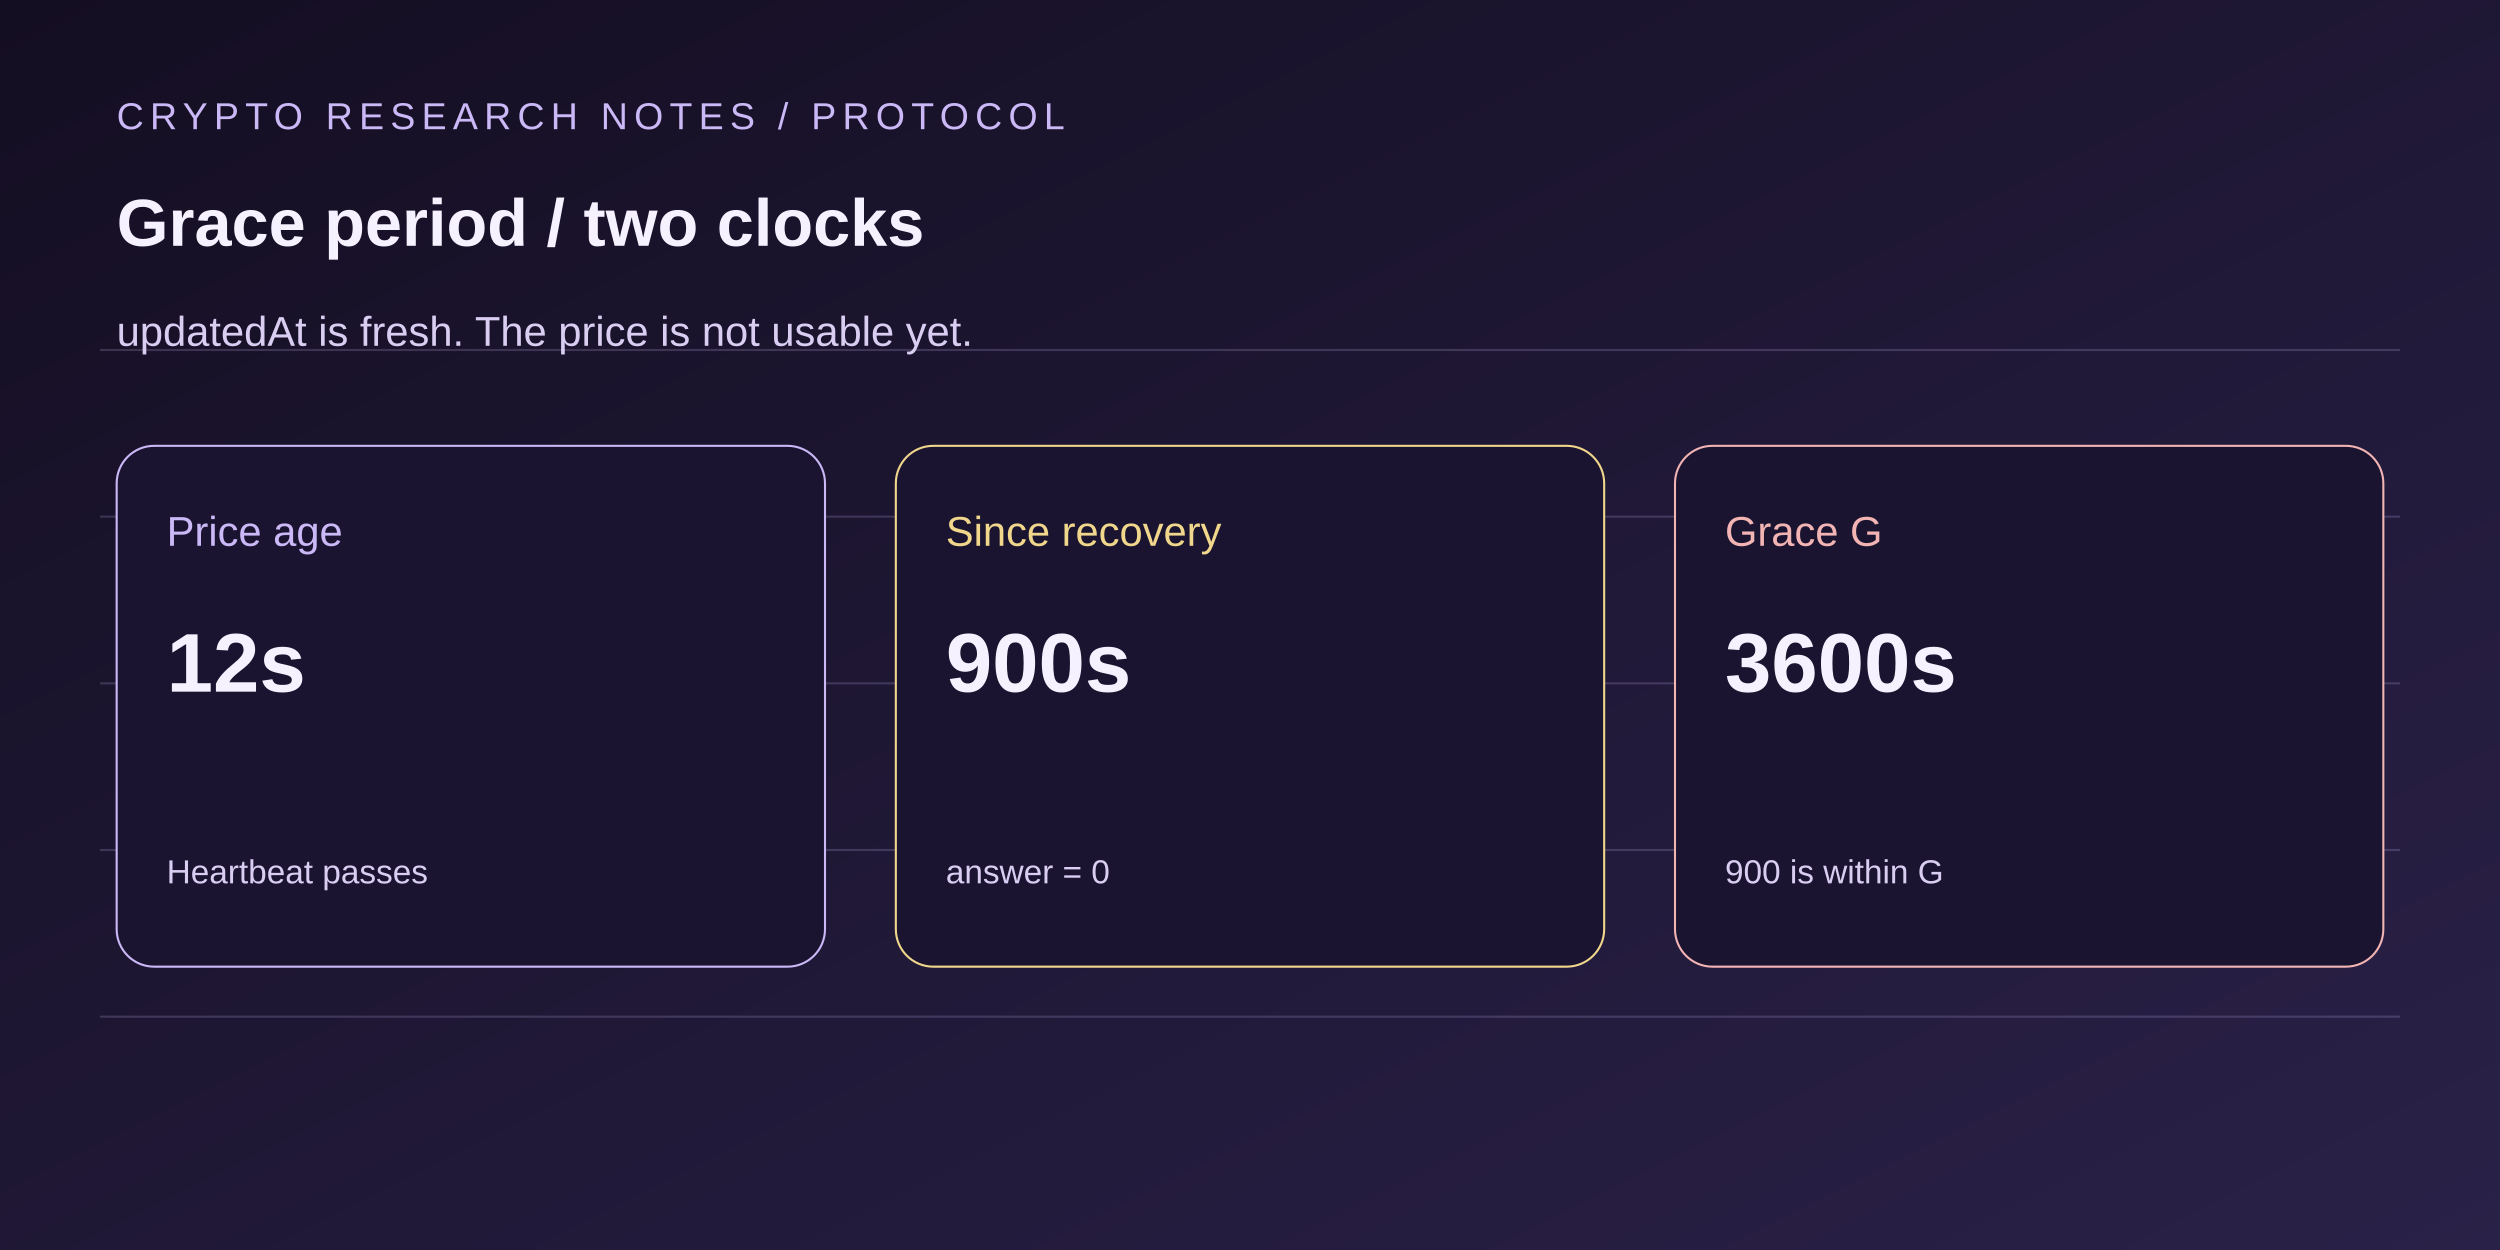
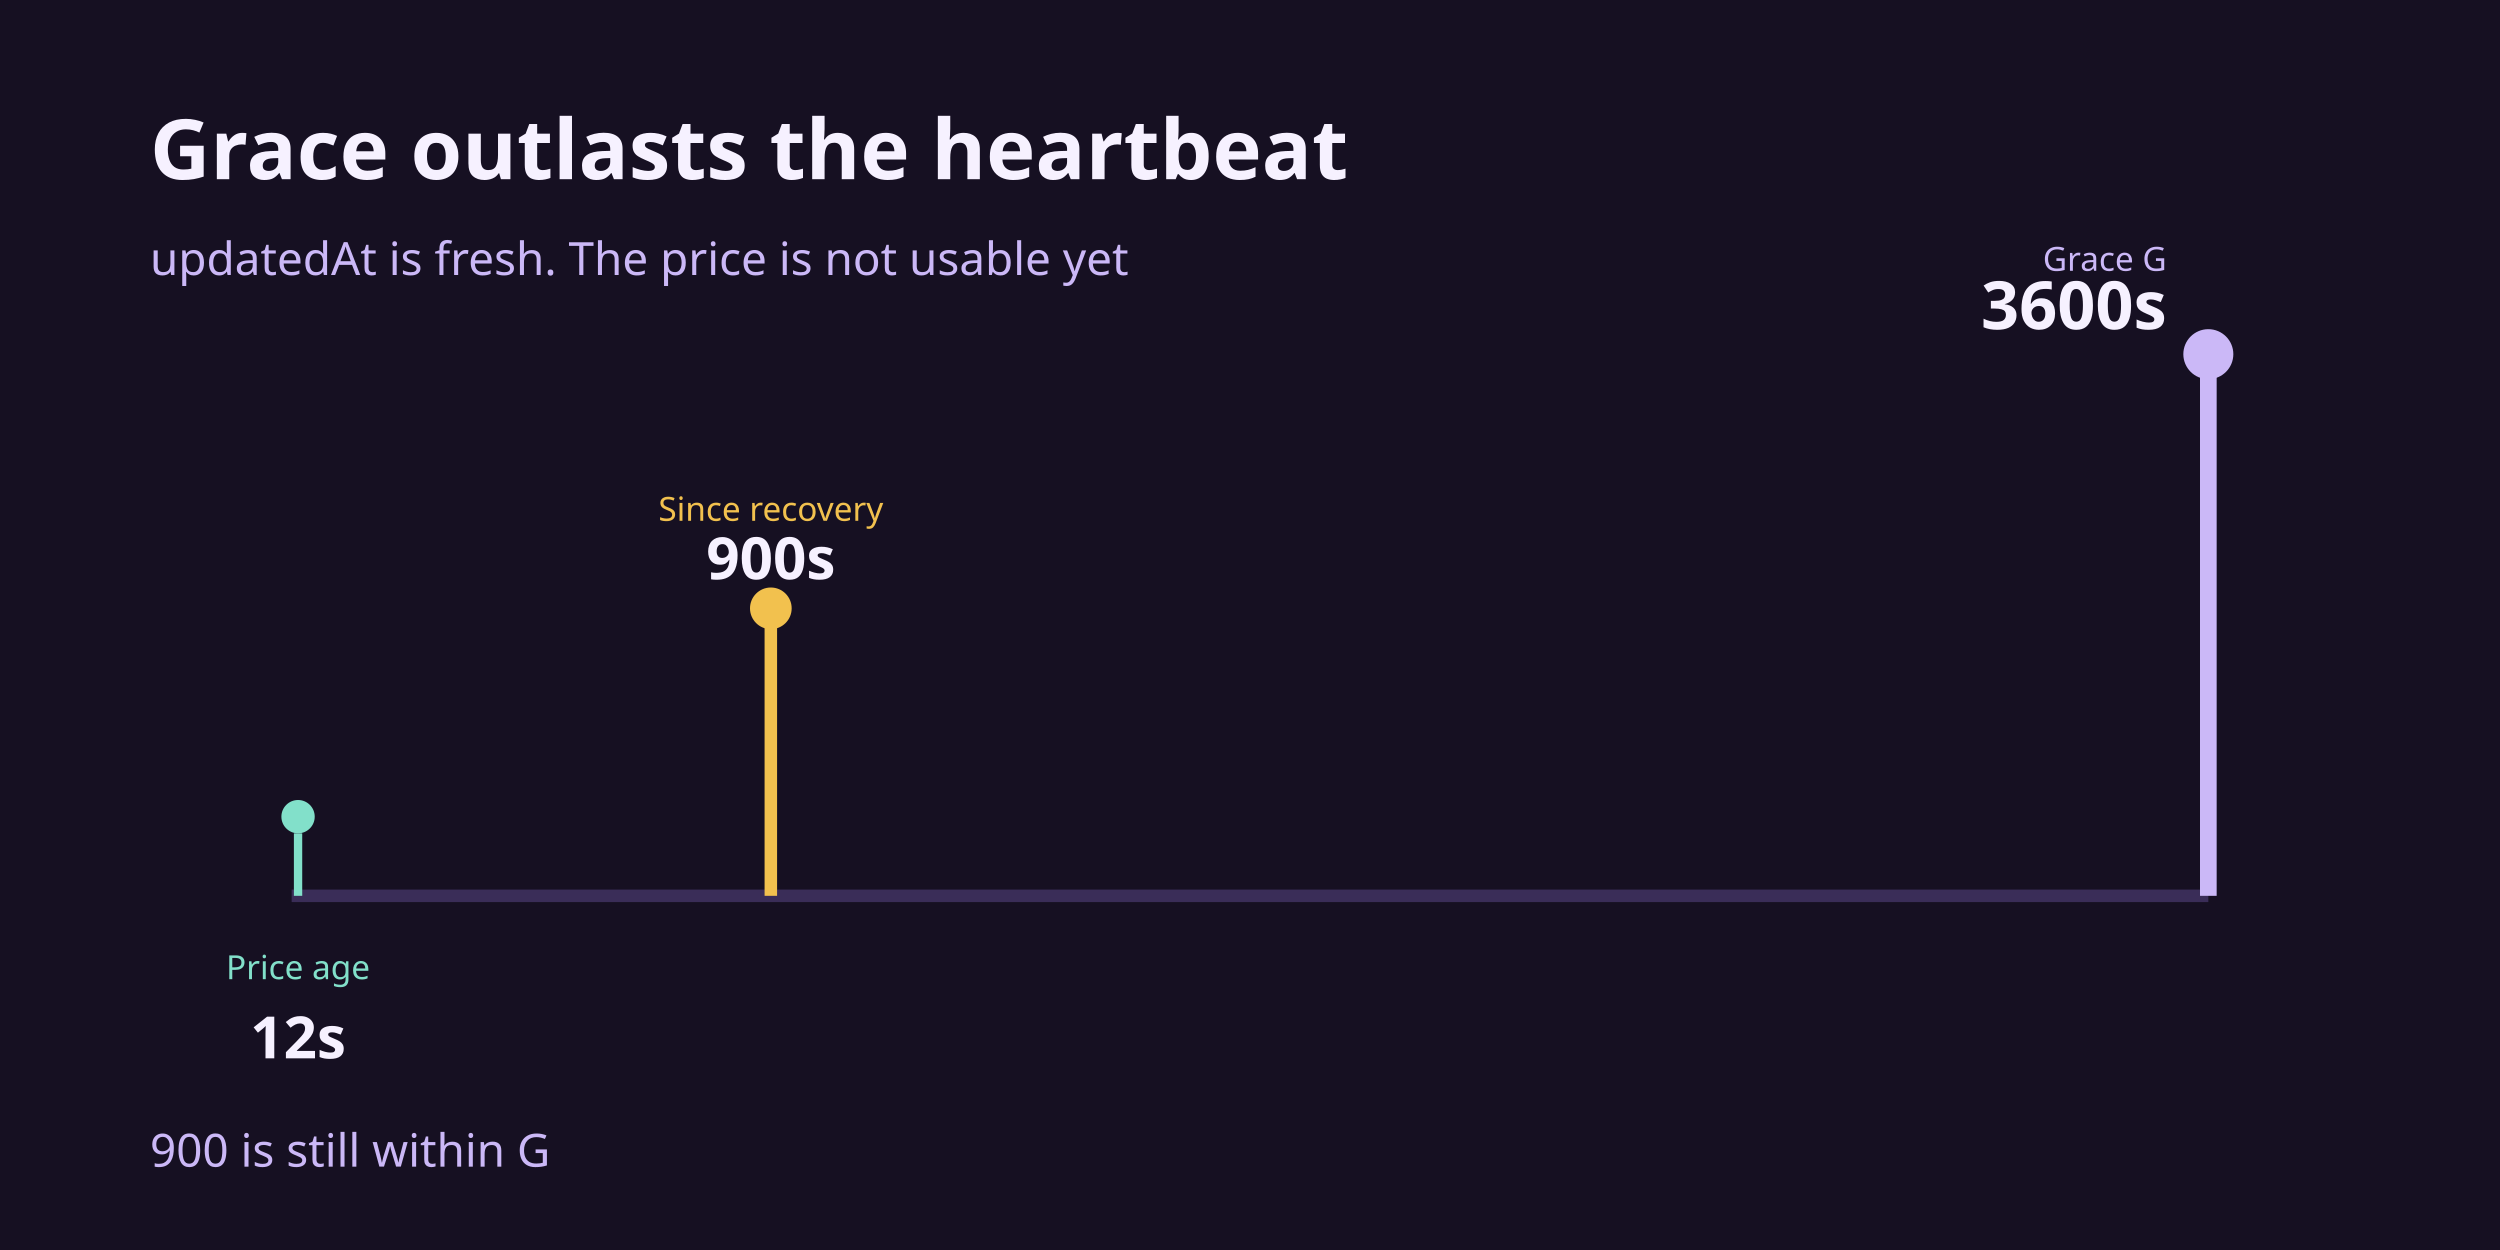
- <svg xmlns="http://www.w3.org/2000/svg" width="1200" height="600" viewBox="0 0 1200 600" role="img" aria-label="en-cover">
-   <defs>
-     <linearGradient id="bg" x1="0" y1="0" x2="1" y2="1">
-       <stop offset="0" stop-color="#140e22" />
-       <stop offset="1" stop-color="#2a2148" />
-     </linearGradient>
-   </defs>
-   <rect width="1200" height="600" fill="url(#bg)" />
-   <g fill="none" stroke="#cbb8f7" opacity=".2">
-     <path d="M48 168H1152" />
-     <path d="M48 248H1152" />
-     <path d="M48 328H1152" />
-     <path d="M48 408H1152" />
-     <path d="M48 488H1152" />
-   </g>
-   <g font-family="Segoe UI,Arial,sans-serif">
-     <text x="56" y="62" fill="#cbb8f7" font-size="18" letter-spacing="3">CRYPTO RESEARCH NOTES / PROTOCOL</text>
-     <text x="56" y="118" fill="#f6f1ff" font-size="32" font-weight="700">Grace period / two clocks</text>
-     <text x="56" y="166" fill="#d9cef2" font-size="20">updatedAt is fresh. The price is not usable yet.</text>
-     <rect x="56" y="214" width="340" height="250" rx="18" fill="#1a1430" stroke="#cbb8f7" />
-     <text x="80" y="262" fill="#cbb8f7" font-size="20">Price age</text>
-     <text x="80" y="332" fill="#f6f1ff" font-size="40" font-weight="700">12s</text>
-     <text x="80" y="424" fill="#d9cef2" font-size="16">Heartbeat passes</text>
-     <rect x="430" y="214" width="340" height="250" rx="18" fill="#1a1430" stroke="#f0d78c" />
-     <text x="454" y="262" fill="#f0d78c" font-size="20">Since recovery</text>
-     <text x="454" y="332" fill="#f6f1ff" font-size="40" font-weight="700">900s</text>
-     <text x="454" y="424" fill="#d9cef2" font-size="16">answer = 0</text>
-     <rect x="804" y="214" width="340" height="250" rx="18" fill="#1a1430" stroke="#f3b4b4" />
-     <text x="828" y="262" fill="#f3b4b4" font-size="20">Grace G</text>
-     <text x="828" y="332" fill="#f6f1ff" font-size="40" font-weight="700">3600s</text>
-     <text x="828" y="424" fill="#d9cef2" font-size="16">900 is within G</text>
+ <svg xmlns="http://www.w3.org/2000/svg" width="1200" height="600" viewBox="0 0 1200 600">
+   <rect width="1200" height="600" fill="#161022" />
+   <g font-family="Segoe UI, Microsoft YaHei, sans-serif">
+     <text x="72" y="86" fill="#f6f1ff" font-size="40" font-weight="700">Grace outlasts the heartbeat</text>
+     <text x="72" y="132" fill="#cbb8f7" font-size="22">updatedAt is fresh. The price is not usable yet</text>
+     <path d="M140 430 H1060" stroke="#3a2d58" stroke-width="6" fill="none" />
+     <path d="M143.067 400 V430" stroke="#82e0ca" stroke-width="4" />
+     <circle cx="143.067" cy="392" r="8" fill="#82e0ca" />
+     <path d="M370 300 V430" stroke="#f2c14e" stroke-width="6" />
+     <circle cx="370" cy="292" r="10" fill="#f2c14e" />
+     <path d="M1060 180 V430" stroke="#cbb8f7" stroke-width="8" />
+     <circle cx="1060" cy="170" r="12" fill="#cbb8f7" />
+     <text x="143.067" y="470" fill="#82e0ca" font-size="16" text-anchor="middle">Price age</text>
+     <text x="143.067" y="508" fill="#f6f1ff" font-size="28" font-weight="700" text-anchor="middle">12s</text>
+     <text x="370" y="250" fill="#f2c14e" font-size="16" text-anchor="middle">Since recovery</text>
+     <text x="370" y="278" fill="#f6f1ff" font-size="28" font-weight="700" text-anchor="middle">900s</text>
+     <text x="1040" y="130" fill="#cbb8f7" font-size="16" text-anchor="end">Grace G</text>
+     <text x="1040" y="158" fill="#f6f1ff" font-size="32" font-weight="700" text-anchor="end">3600s</text>
+     <text x="72" y="560" fill="#cbb8f7" font-size="22">900 is still within G</text>
  </g>
</svg>
